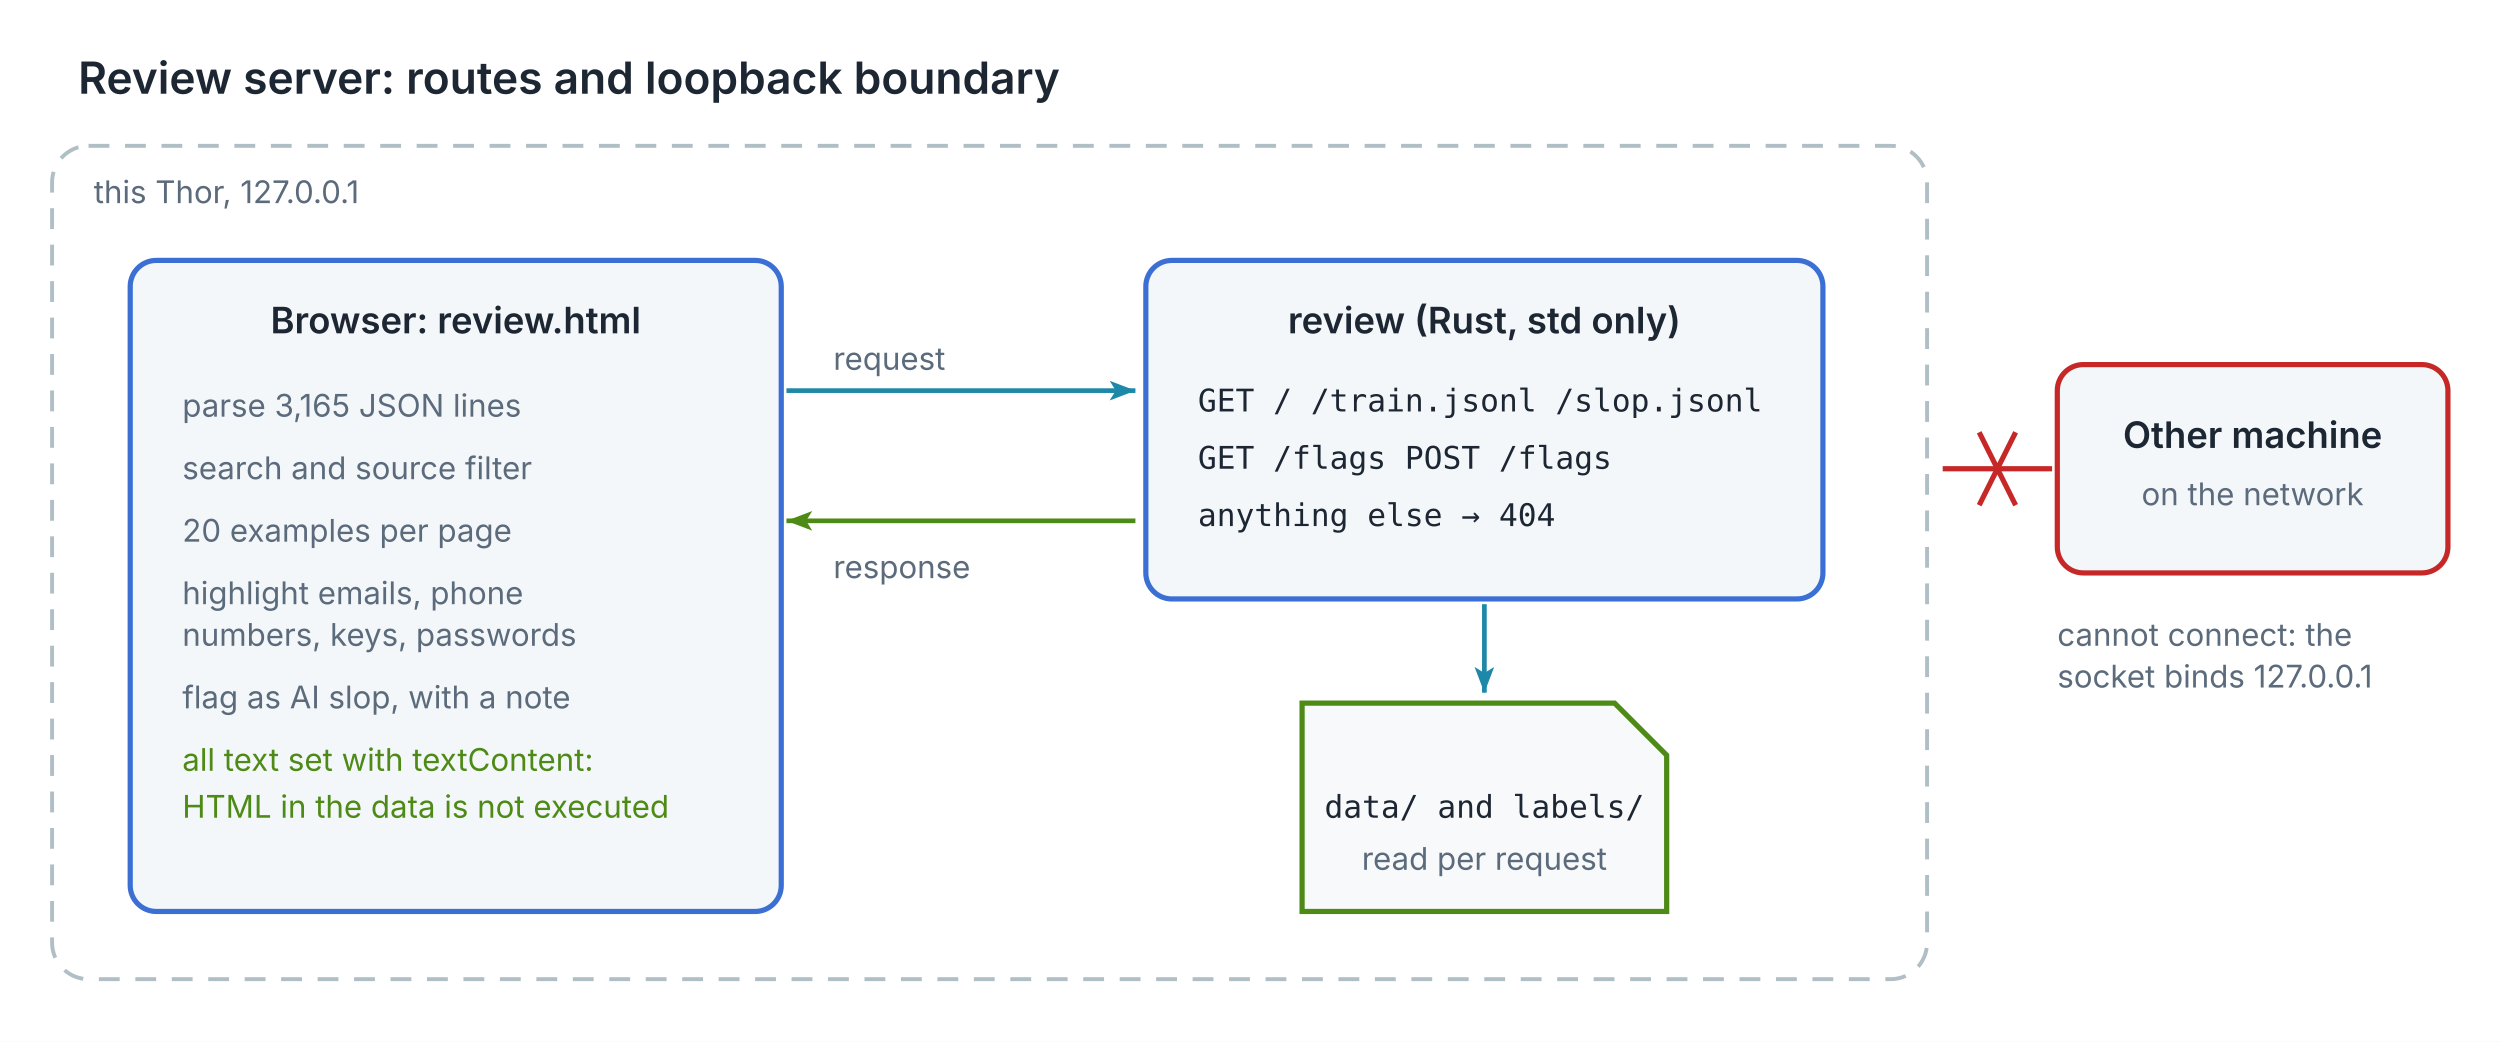
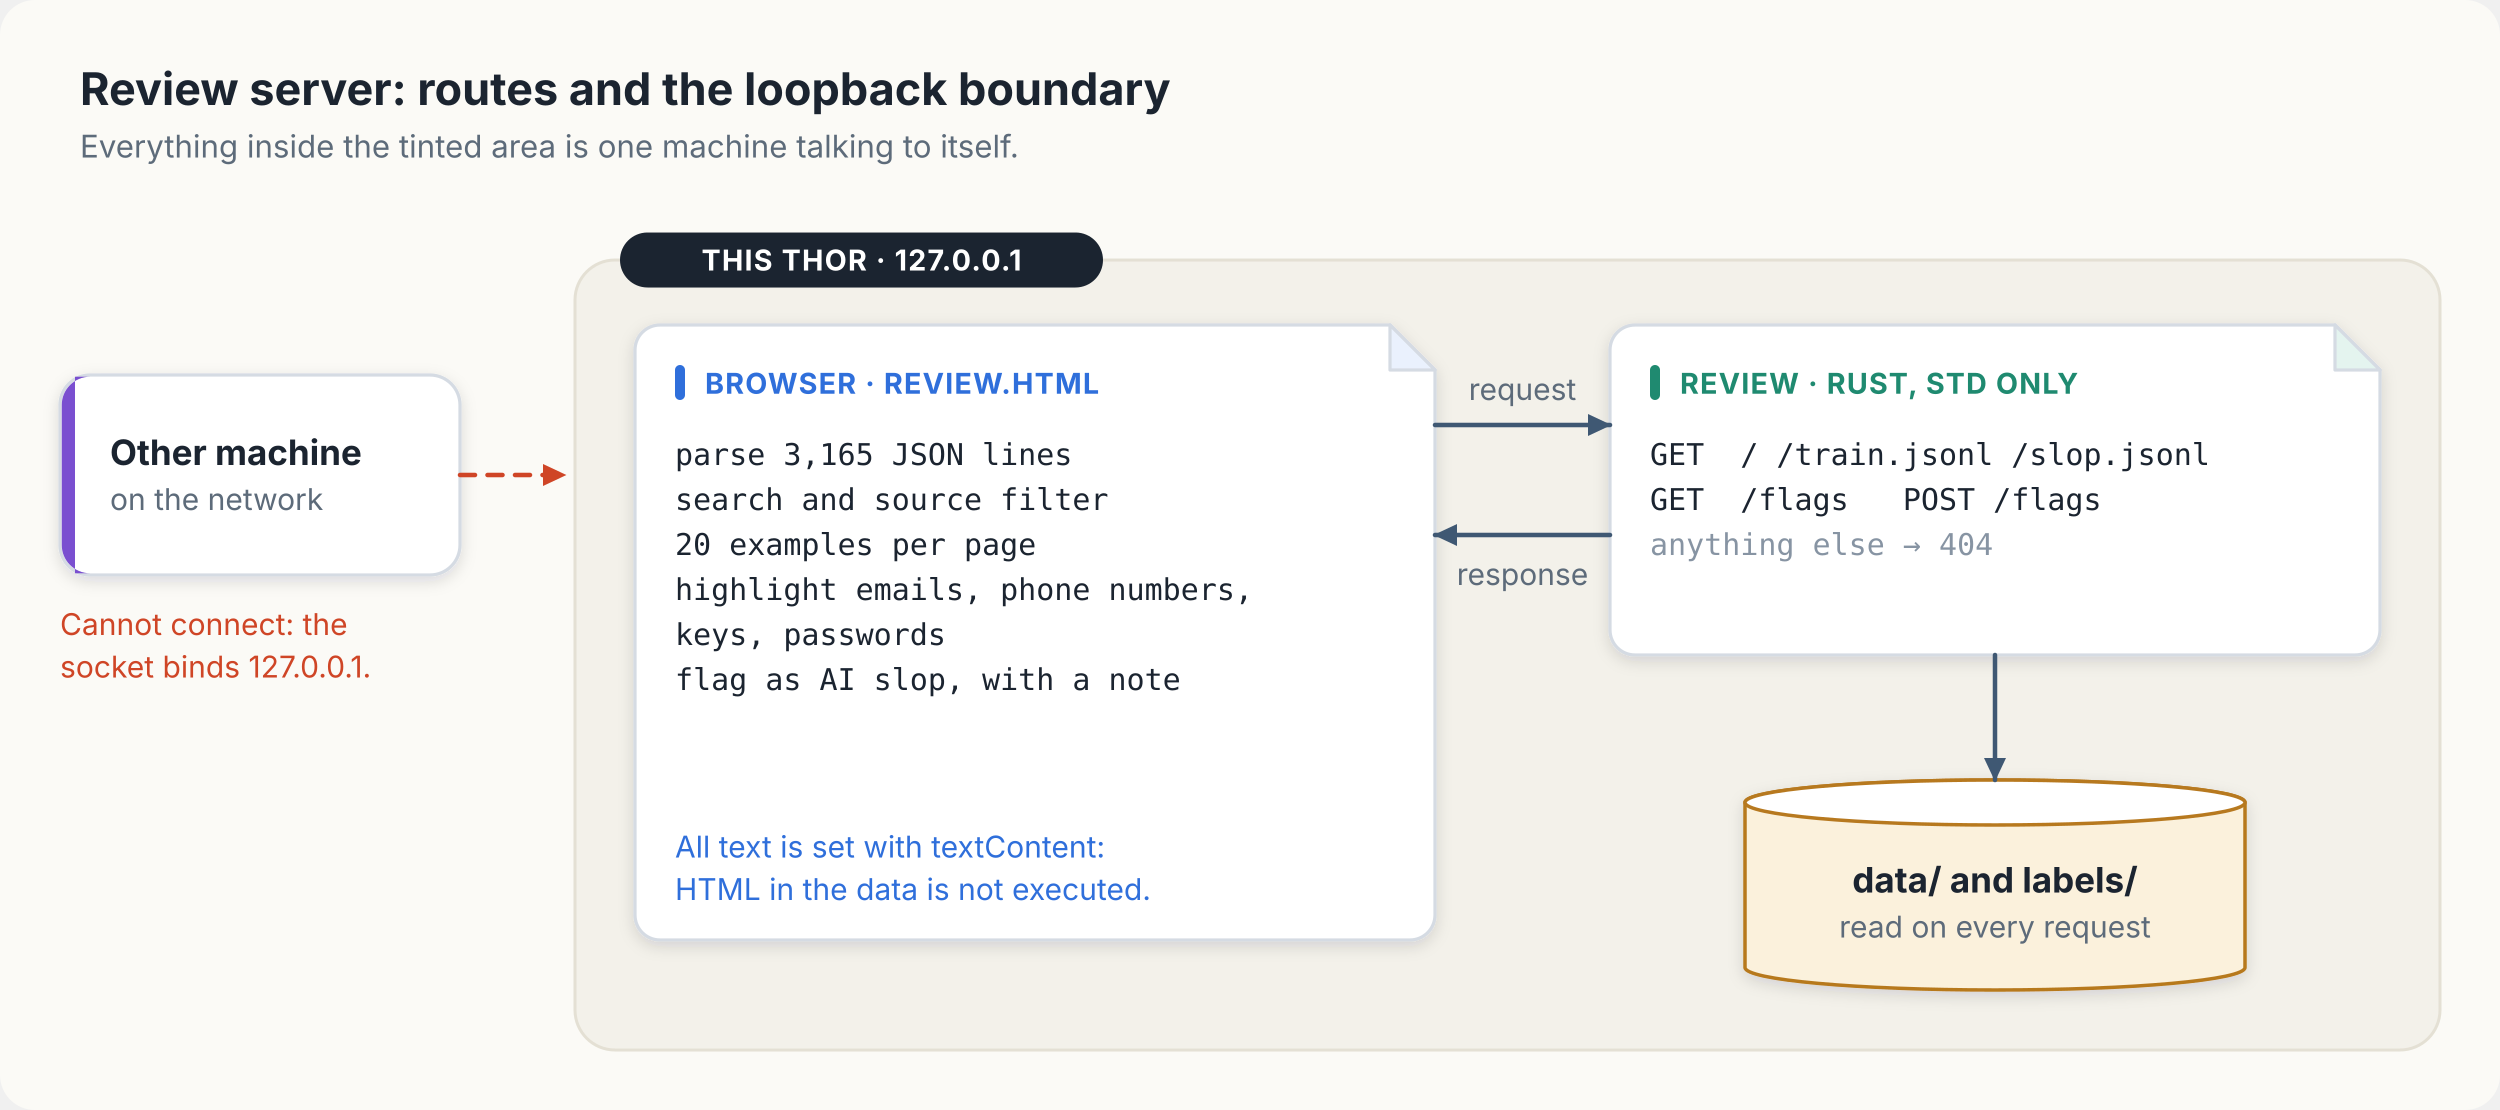
- <svg xmlns="http://www.w3.org/2000/svg" viewBox="0 0 960 400" width="960" height="400">
+ <svg xmlns="http://www.w3.org/2000/svg" viewBox="0 0 1000 444" width="1000" height="444" role="img" aria-label="On 127.0.0.1, the browser requests / and /train.jsonl from the review server. The server reads data/train.jsonl on each request. Another machine cannot connect.">
  <style>
-     text { font-family: Inter, "Segoe UI", Helvetica, Arial, sans-serif; }
-     .title { fill: #1D2733; font-size: 17px; font-weight: 600; }
-     .name { fill: #1D2733; font-size: 14px; font-weight: 600; }
-     .note { fill: #5B6B7C; font-size: 12px; }
-     .mono { font-family: "JetBrains Mono", Menlo, monospace; font-size: 12px; }
-     .box { fill: #F4F7FA; stroke: #3B6FD4; stroke-width: 2; }
-     .machine { fill: none; stroke: #B0BEC5; stroke-width: 1.5; stroke-dasharray: 8 6; }
-     .file { fill: #F7F9FB; stroke: #4E8A16; stroke-width: 2; }
-     .request { stroke: #1E88A8; stroke-width: 1.8; fill: none; }
-     .response { stroke: #4E8A16; stroke-width: 1.8; fill: none; }
-     .blocked { stroke: #C62828; stroke-width: 2; fill: none; }
+     text { font-family: Inter, "Segoe UI", "Helvetica Neue", Helvetica, Arial, sans-serif; fill: #1B2430; }
+     .title { font-size: 18px; font-weight: 650; }
+     .lede { font-size: 12.5px; fill: #5D6B7A; }
+     .name { font-size: 14px; font-weight: 650; }
+     .sub { font-size: 12px; fill: #5D6B7A; }
+     .note { font-size: 12px; fill: #5D6B7A; }
+     .tab { font-size: 11.5px; font-weight: 650; letter-spacing: 0.04em; fill: #5D6B7A; }
+     .mono { font-family: "JetBrains Mono", "SF Mono", Menlo, Consolas, monospace; font-size: 12px; }
+     .dim { fill: #8794A3; }
+     .strong { font-weight: 700; }
+     .trap { fill: #CF4526; font-weight: 700; }
+     .pill { font-size: 11px; font-weight: 600; }
+     .wire { fill: none; stroke: #3F5873; stroke-width: 1.8; stroke-linecap: round; stroke-linejoin: round; }
+     .wire.danger { stroke: #CF4526; stroke-dasharray: 6 5; }
+     .wire.idle { stroke: #7F8EA0; stroke-dasharray: 2 5; }
  </style>
  <defs>
-     <marker id="arrow" viewBox="0 0 12 10" refX="11" refY="5" markerUnits="userSpaceOnUse" markerWidth="11" markerHeight="9" orient="auto">
-       <path d="M0,0.8 L11,5 L0,9.2 L2.6,5 Z" fill="#1E88A8" />
+     <filter id="lift" x="-10%" y="-10%" width="120%" height="135%">
+       <feDropShadow dx="0" dy="2" stdDeviation="3" flood-color="#1B2430" flood-opacity="0.13" />
+     </filter>
+     <marker id="head" viewBox="0 0 10 10" refX="8.5" refY="5" markerUnits="userSpaceOnUse" markerWidth="11" markerHeight="11" orient="auto">
+       <path d="M0.5,1 L9,5 L0.5,9 Z" fill="#3F5873" />
    </marker>
-     <marker id="arrow-green" viewBox="0 0 12 10" refX="11" refY="5" markerUnits="userSpaceOnUse" markerWidth="11" markerHeight="9" orient="auto">
-       <path d="M0,0.8 L11,5 L0,9.2 L2.6,5 Z" fill="#4E8A16" />
+     <marker id="head-danger" viewBox="0 0 10 10" refX="8.5" refY="5" markerUnits="userSpaceOnUse" markerWidth="11" markerHeight="11" orient="auto">
+       <path d="M0.5,1 L9,5 L0.5,9 Z" fill="#CF4526" />
+     </marker>
+     <marker id="head-idle" viewBox="0 0 10 10" refX="8.5" refY="5" markerUnits="userSpaceOnUse" markerWidth="11" markerHeight="11" orient="auto">
+       <path d="M0.5,1 L9,5 L0.5,9 Z" fill="#7F8EA0" />
    </marker>
  </defs>
-   <rect width="960" height="400" fill="#FFFFFF" />
-   <text x="30" y="36" class="title">Review server: routes and loopback boundary</text>
-   <rect x="20" y="56" width="720" height="320" rx="14" class="machine" />
-   <text x="36" y="78" class="note">this Thor, 127.0.0.1</text>
-   <rect x="50" y="100" width="250" height="250" rx="10" class="box" />
-   <text x="175" y="128" class="name" text-anchor="middle">Browser: review.html</text>
-   <text x="70" y="160" class="note">parse 3,165 JSON lines</text>
-   <text x="70" y="184" class="note">search and source filter</text>
-   <text x="70" y="208" class="note">20 examples per page</text>
-   <text x="70" y="232" class="note">highlight emails, phone</text>
-   <text x="70" y="248" class="note">numbers, keys, passwords</text>
-   <text x="70" y="272" class="note">flag as AI slop, with a note</text>
-   <text x="70" y="296" class="note" style="fill:#4E8A16">all text set with textContent:</text>
-   <text x="70" y="314" class="note" style="fill:#4E8A16">HTML in the data is not executed</text>
-   <rect x="440" y="100" width="260" height="130" rx="10" class="box" />
-   <text x="570" y="128" class="name" text-anchor="middle">review (Rust, std only)</text>
-   <text x="460" y="158" class="mono" style="fill:#1D2733">GET  / /train.jsonl /slop.jsonl</text>
-   <text x="460" y="180" class="mono" style="fill:#1D2733">GET  /flags   POST /flags</text>
-   <text x="460" y="202" class="mono" style="fill:#1D2733">anything else → 404</text>
-   <path class="request" d="M302,150 L436,150" marker-end="url(#arrow)" />
-   <text x="320" y="142" class="note">request</text>
-   <path class="response" d="M436,200 L302,200" marker-end="url(#arrow-green)" />
-   <text x="320" y="222" class="note">response</text>
-   <path d="M500,270 h120 l20,20 v60 h-140 z" class="file" />
-   <text x="570" y="314" class="mono" text-anchor="middle" style="fill:#1D2733">data/ and labels/</text>
-   <text x="570" y="334" class="note" text-anchor="middle">read per request</text>
-   <path class="request" d="M570,232 L570,266" marker-end="url(#arrow)" />
-   <rect x="790" y="140" width="150" height="80" rx="10" fill="#F4F7FA" stroke="#C62828" stroke-width="2" />
-   <text x="865" y="172" class="name" text-anchor="middle">Other machine</text>
-   <text x="865" y="194" class="note" text-anchor="middle">on the network</text>
-   <path class="blocked" d="M788,180 L746,180" />
-   <path class="blocked" d="M760,166 L774,194 M774,166 L760,194" />
-   <text x="790" y="248" class="note">cannot connect: the</text>
-   <text x="790" y="264" class="note">socket binds 127.0.0.1</text>
+   <rect width="1000" height="444" rx="14" fill="#FBFAF6" />
+   <text x="32.0" y="42.0" class="title" text-anchor="start" xml:space="preserve">Review server: routes and the loopback boundary</text>
+   <text x="32.0" y="63.0" class="lede" text-anchor="start" xml:space="preserve">Everything inside the tinted area is one machine talking to itself.</text>
+   <rect x="230" y="104" width="746" height="316" rx="16" fill="#F3F1EA" stroke="#E4E0D4" stroke-width="1.2" />
+   <rect x="248" y="93" width="193.2" height="22" rx="11" fill="#1B2430" />
+   <text x="344.6" y="108.2" class="tab" text-anchor="middle" style="fill:#FFFFFF" xml:space="preserve">THIS THOR · 127.0.0.1</text>
+   <rect x="24" y="150" width="160" height="80" rx="12" fill="#FFFFFF" stroke="#D5DBE3" stroke-width="1.3" filter="url(#lift)" />
+   <path d="M36,150.7 H30 V229.3 H36 A11.3,11.3 0 0 1 24.7,218 V162 A11.3,11.3 0 0 1 36,150.7 Z" fill="#7A4FD0" />
+   <text x="44.0" y="186.0" class="name" text-anchor="start" xml:space="preserve">Other machine</text>
+   <text x="44.0" y="204.0" class="sub" text-anchor="start" xml:space="preserve">on the network</text>
+   <path class="wire danger" d="M184,190 L226,190" marker-end="url(#head-danger)" />
+   <text x="24.0" y="254.0" class="note" text-anchor="start" style="fill:#CF4526" xml:space="preserve">Cannot connect: the</text>
+   <text x="24.0" y="271.0" class="note" text-anchor="start" style="fill:#CF4526" xml:space="preserve">socket binds 127.0.0.1.</text>
+   <path d="M264,130 H556 L574,148 V366 A10,10 0 0 1 564,376 H264 A10,10 0 0 1 254,366 V140 A10,10 0 0 1 264,130 Z" fill="#FFFFFF" stroke="#D5DBE3" stroke-width="1.3" filter="url(#lift)" />
+   <path d="M556,130 V148 H574 Z" fill="#EAF1FD" stroke="#D5DBE3" stroke-width="1.3" stroke-linejoin="round" />
+   <rect x="270" y="146" width="4" height="14" rx="2" fill="#2F6FDB" />
+   <text x="282.0" y="157.5" class="tab" text-anchor="start" style="fill:#2F6FDB" xml:space="preserve">BROWSER · REVIEW.HTML</text>
+   <text x="270.0" y="186.0" class="mono" text-anchor="start" xml:space="preserve">parse 3,165 JSON lines</text>
+   <text x="270.0" y="204.0" class="mono" text-anchor="start" xml:space="preserve">search and source filter</text>
+   <text x="270.0" y="222.0" class="mono" text-anchor="start" xml:space="preserve">20 examples per page</text>
+   <text x="270.0" y="240.0" class="mono" text-anchor="start" xml:space="preserve">highlight emails, phone numbers,</text>
+   <text x="270.0" y="258.0" class="mono" text-anchor="start" xml:space="preserve">keys, passwords</text>
+   <text x="270.0" y="276.0" class="mono" text-anchor="start" xml:space="preserve">flag as AI slop, with a note</text>
+   <text x="270.0" y="343.0" class="note" text-anchor="start" style="fill:#2F6FDB" xml:space="preserve">All text is set with textContent:</text>
+   <text x="270.0" y="360.0" class="note" text-anchor="start" style="fill:#2F6FDB" xml:space="preserve">HTML in the data is not executed.</text>
+   <path d="M654,130 H934 L952,148 V252 A10,10 0 0 1 942,262 H654 A10,10 0 0 1 644,252 V140 A10,10 0 0 1 654,130 Z" fill="#FFFFFF" stroke="#D5DBE3" stroke-width="1.3" filter="url(#lift)" />
+   <path d="M934,130 V148 H952 Z" fill="#E4F4EF" stroke="#D5DBE3" stroke-width="1.3" stroke-linejoin="round" />
+   <rect x="660" y="146" width="4" height="14" rx="2" fill="#1F8A70" />
+   <text x="672.0" y="157.5" class="tab" text-anchor="start" style="fill:#1F8A70" xml:space="preserve">REVIEW · RUST, STD ONLY</text>
+   <text x="660.0" y="186.0" class="mono" text-anchor="start" xml:space="preserve">GET  / /train.jsonl /slop.jsonl</text>
+   <text x="660.0" y="204.0" class="mono" text-anchor="start" xml:space="preserve">GET  /flags   POST /flags</text>
+   <text x="660.0" y="222.0" class="mono dim" text-anchor="start" xml:space="preserve">anything else → 404</text>
+   <path d="M698,321 A100.0,9 0 0 1 898,321 V387 A100.0,9 0 0 1 698,387 Z" fill="#FBF1DC" stroke="#B7791F" stroke-width="1.4" filter="url(#lift)" />
+   <ellipse cx="798.0" cy="321" rx="100.0" ry="9" fill="#FFFFFF" stroke="#B7791F" stroke-width="1.4" />
+   <text x="798.0" y="357.0" class="name" text-anchor="middle" xml:space="preserve">data/ and labels/</text>
+   <text x="798.0" y="375.0" class="sub" text-anchor="middle" xml:space="preserve">read on every request</text>
+   <path class="wire" d="M574,170 L644,170" marker-end="url(#head)" />
+   <path class="wire" d="M644,214 L574,214" marker-end="url(#head)" />
+   <text x="609.0" y="160.0" class="note" text-anchor="middle" xml:space="preserve">request</text>
+   <text x="609.0" y="234.0" class="note" text-anchor="middle" xml:space="preserve">response</text>
+   <path class="wire" d="M798,262 L798,312" marker-end="url(#head)" />
</svg>
